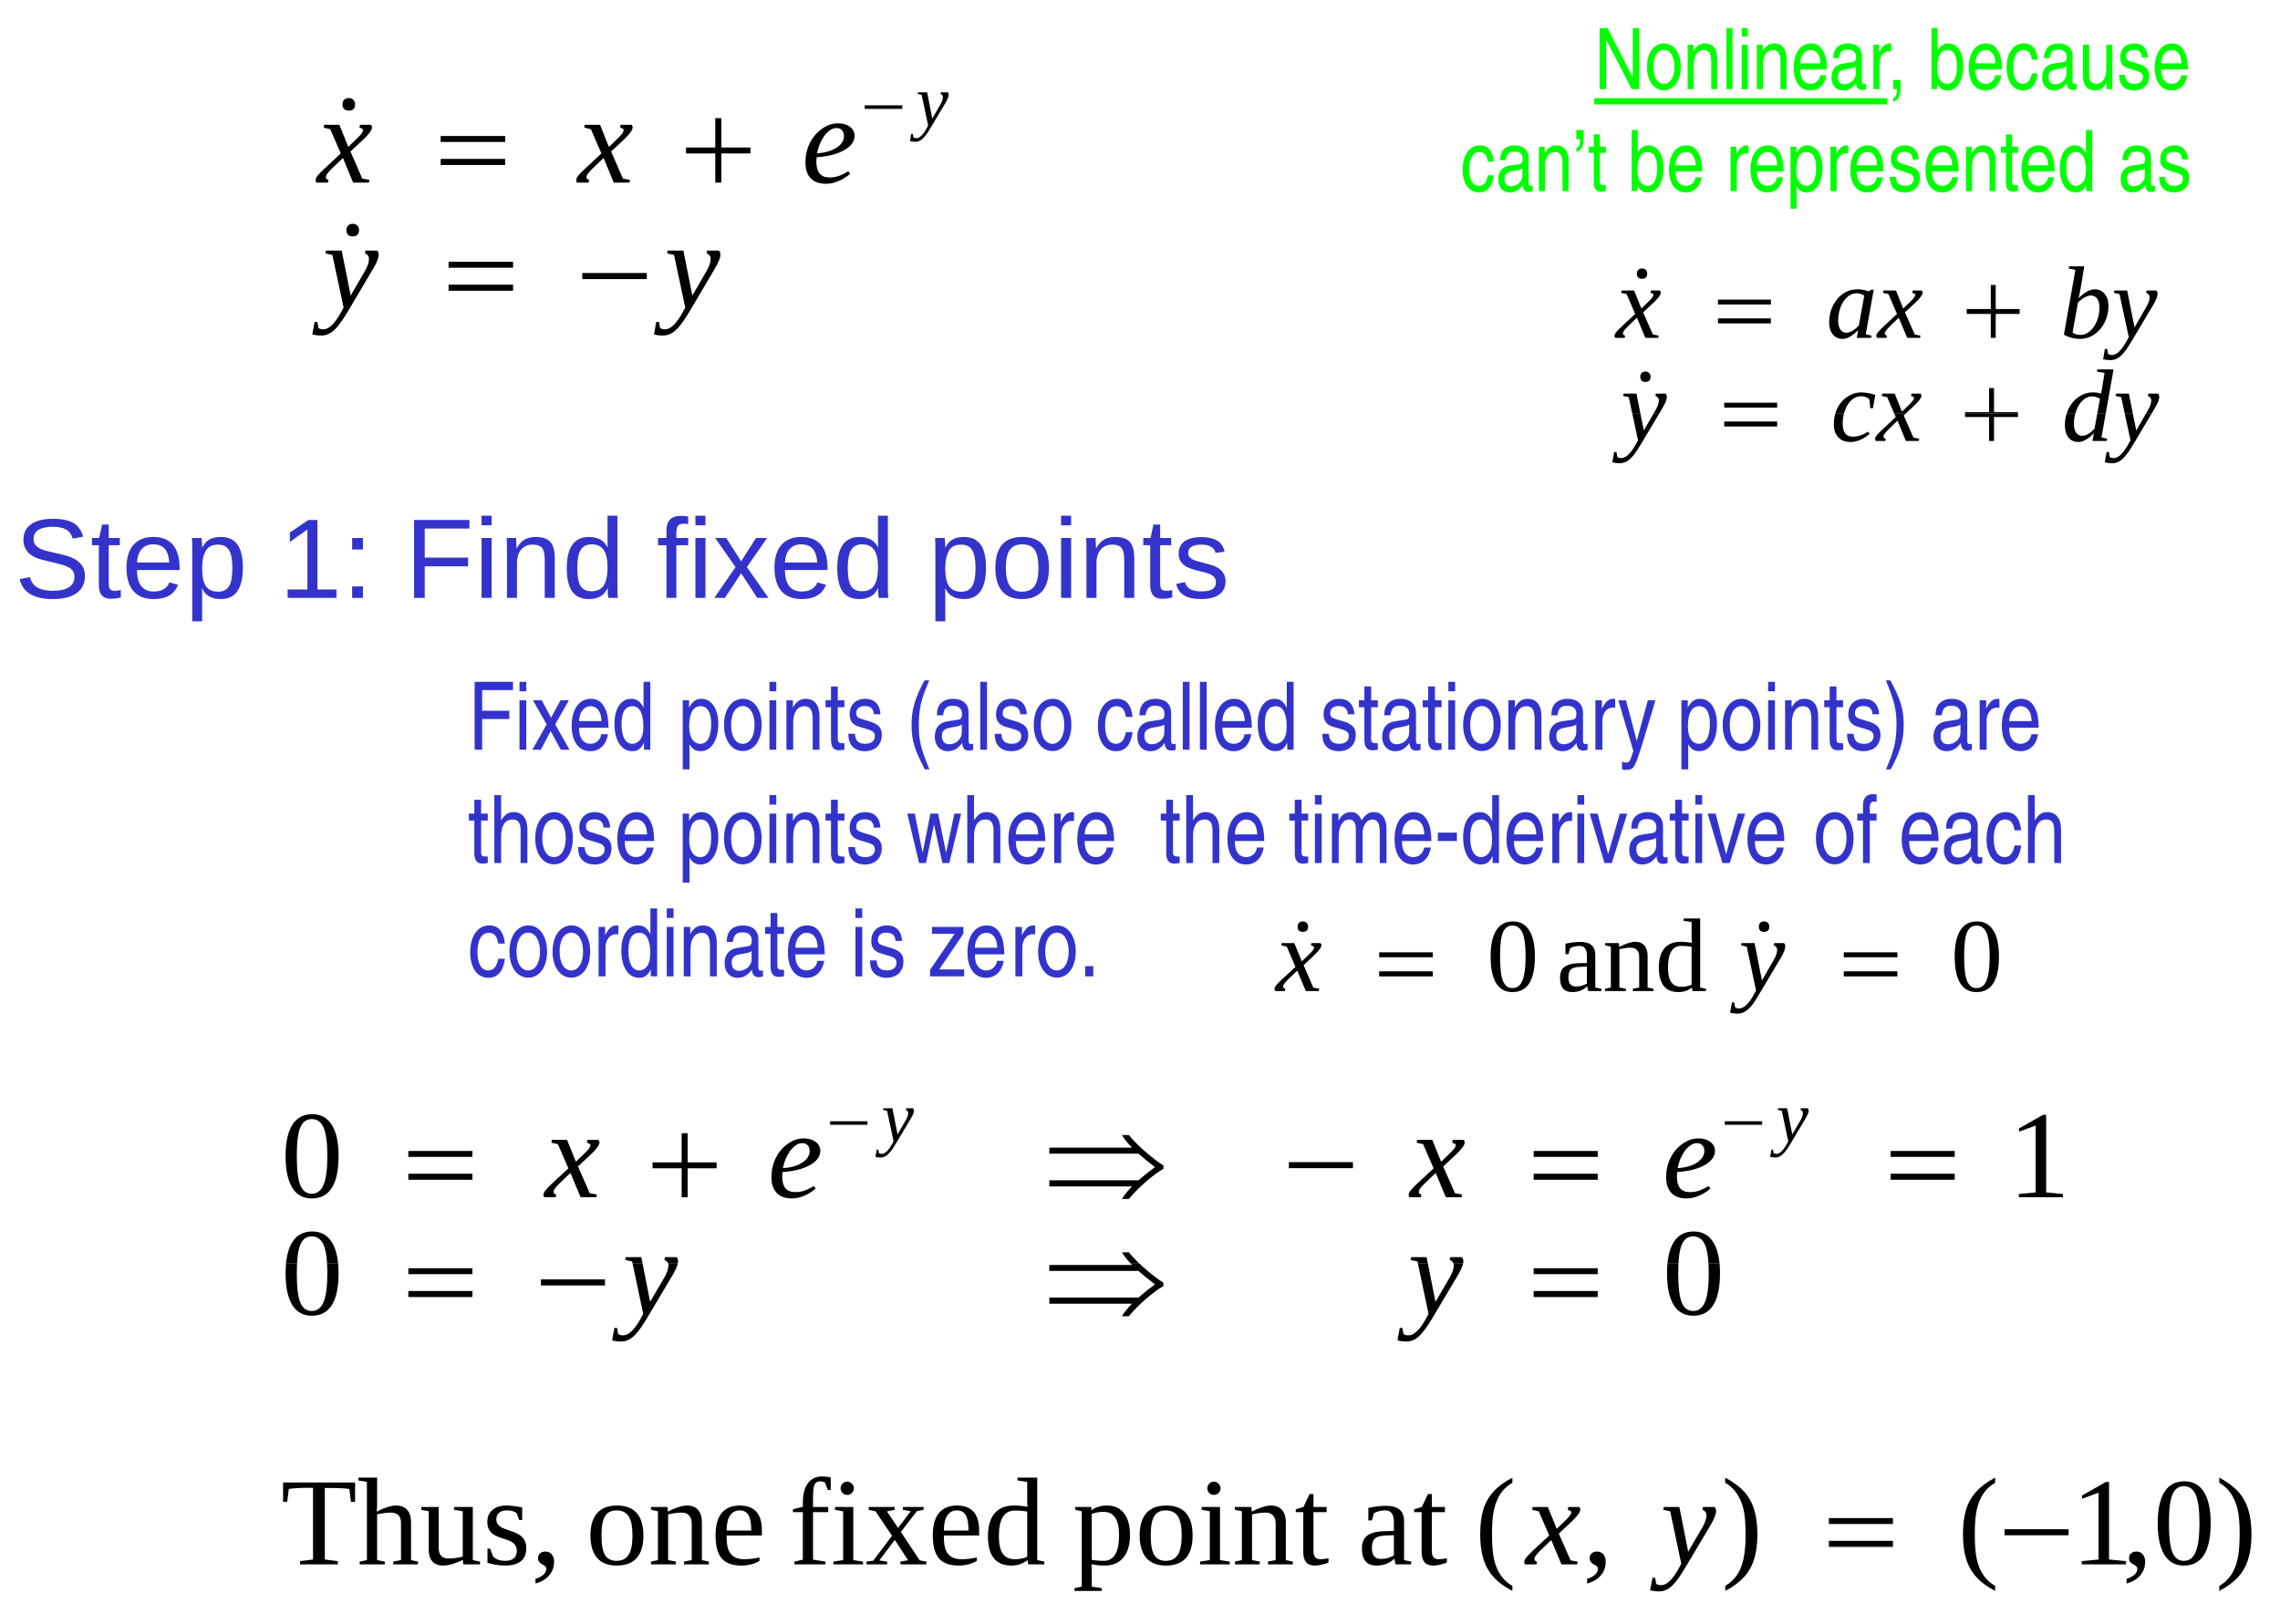
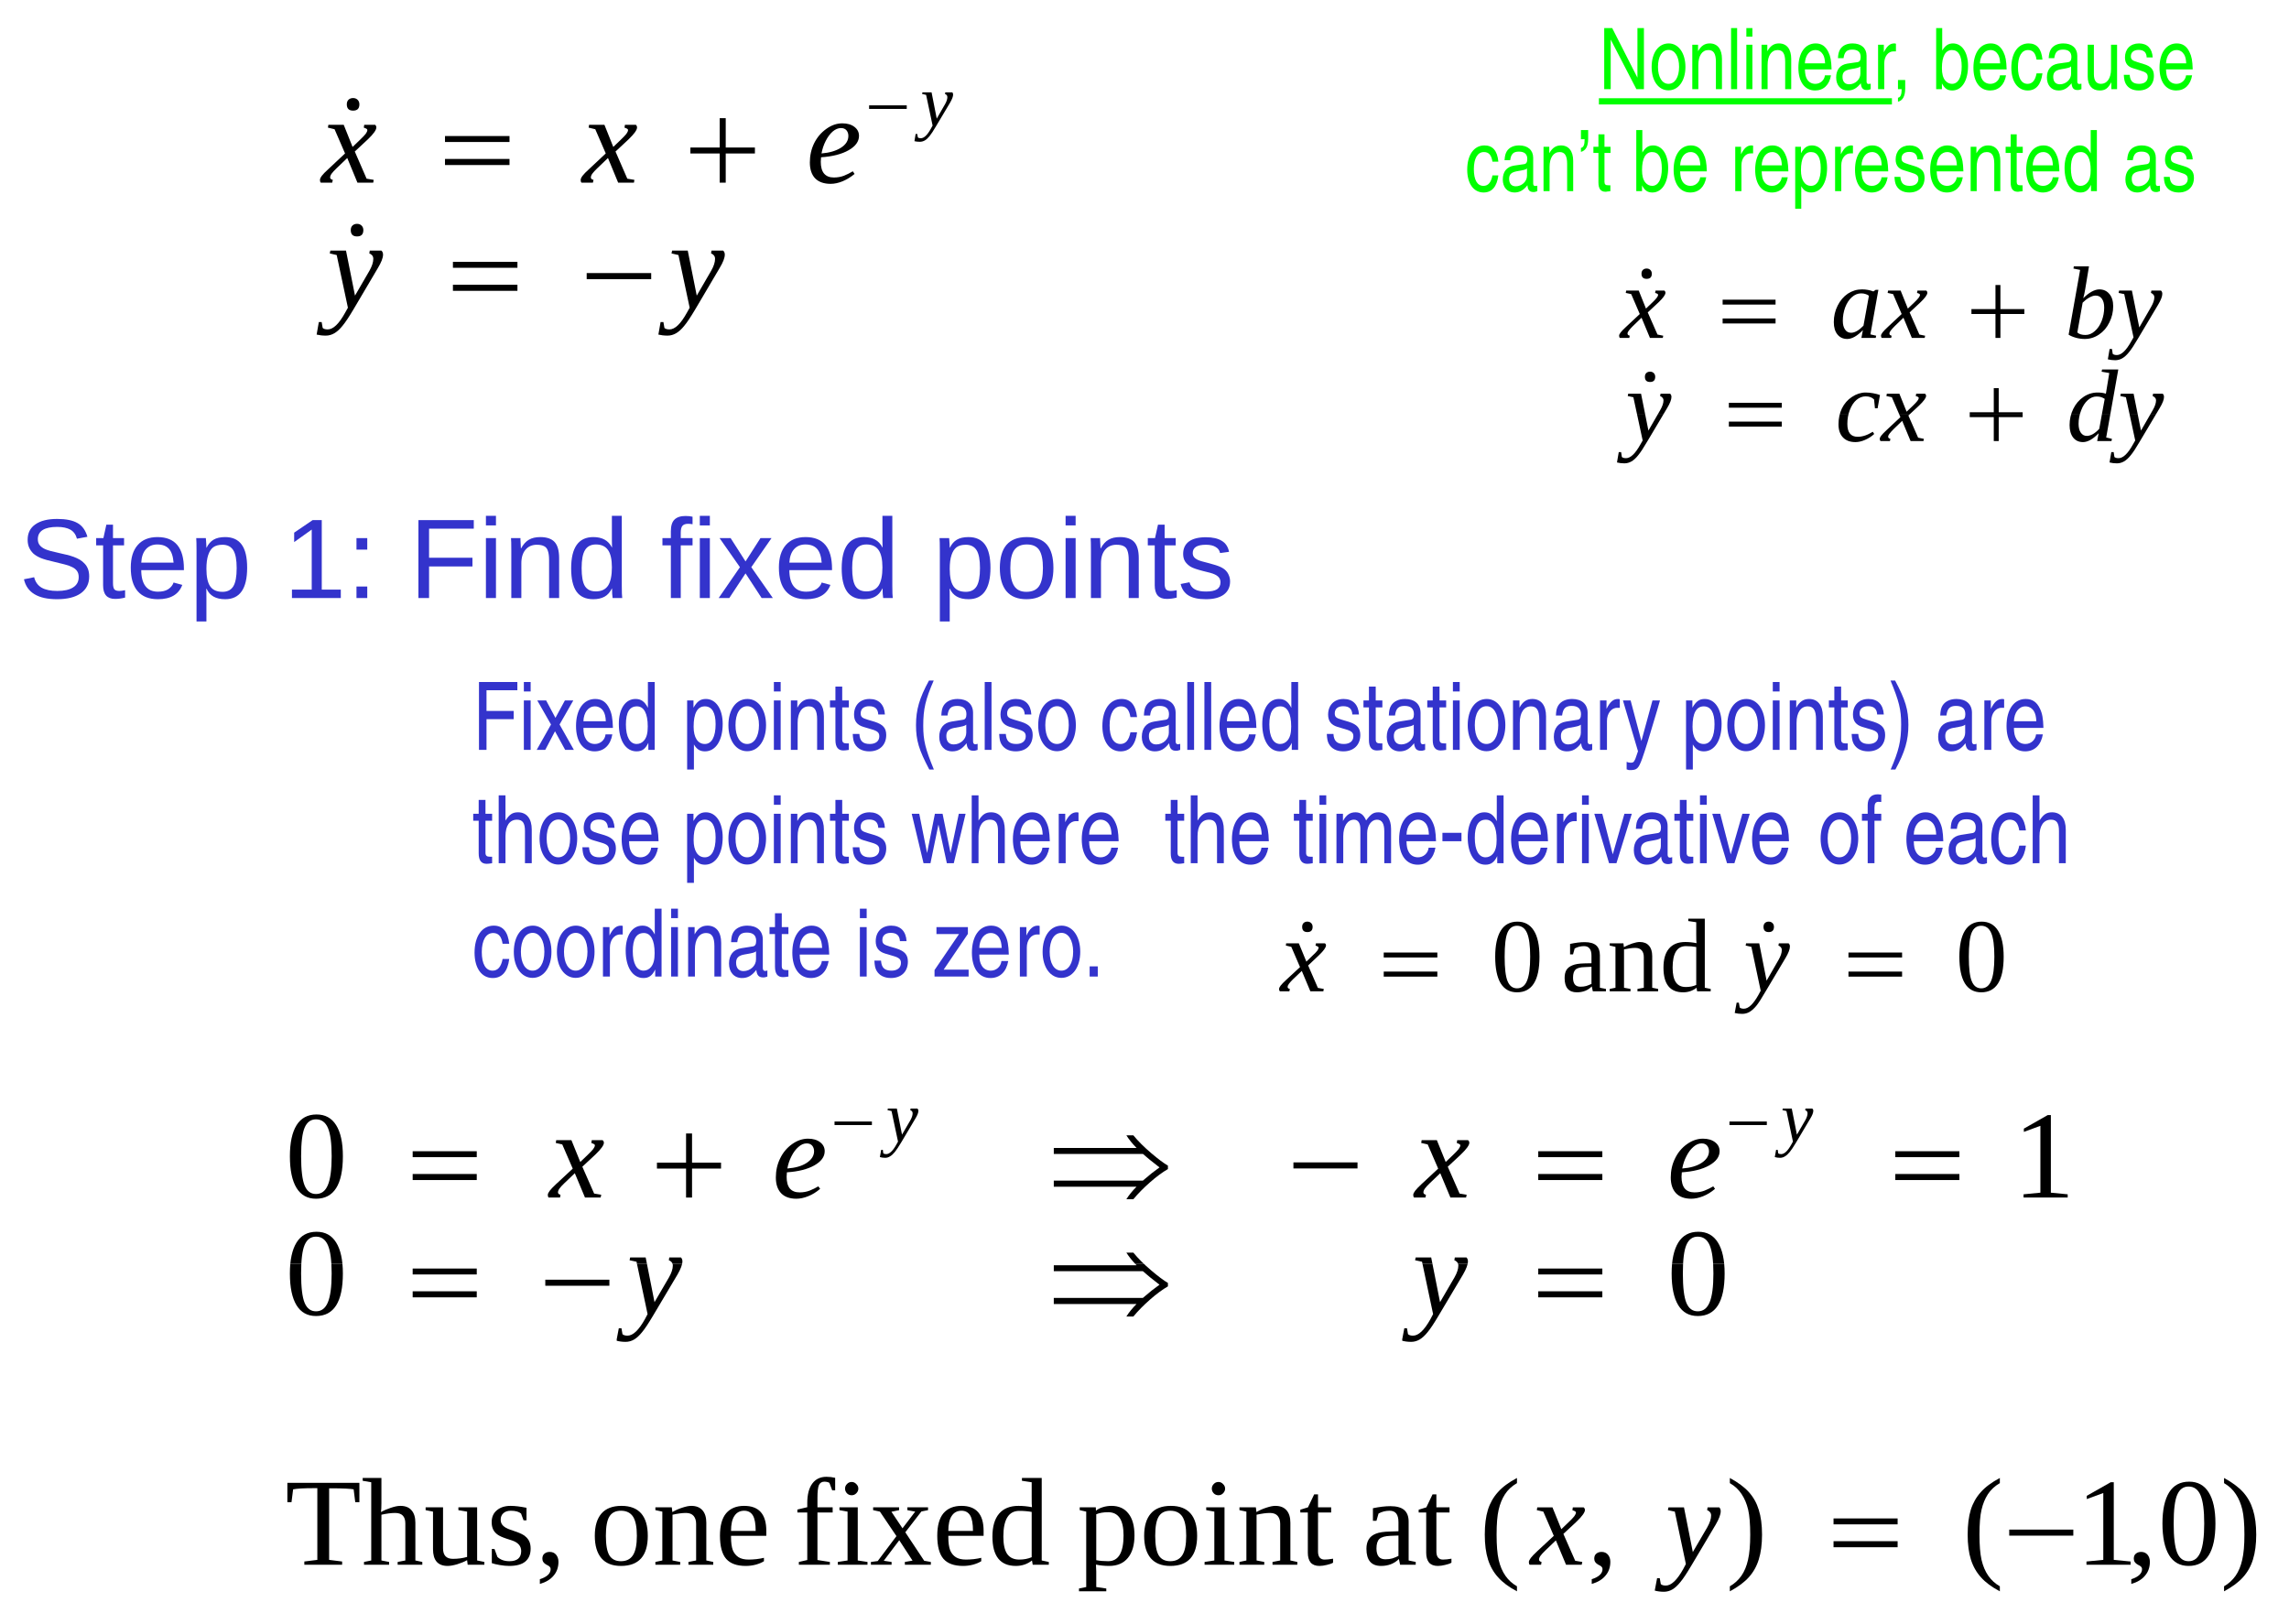
- <svg xmlns="http://www.w3.org/2000/svg" id="Layer_1" version="1.1" viewBox="0 0 241.43 171.941">
+ <svg xmlns="http://www.w3.org/2000/svg" id="Layer_1" width="241" height="171" version="1.1" viewBox="0 0 241.43 171.941">
  <defs>
    <style>
      .st0 {
        fill: none;
      }

      .st1, .st2 {
        font-size: 11.07px;
      }

      .st1, .st3, .st4, .st5, .st6, .st7 {
        font-family: TimesNewRomanPS-ItalicMT, 'Times New Roman';
        font-style: italic;
      }

      .st8, .st9 {
        fill: lime;
      }

      .st9 {
        font-size: 9px;
      }

      .st9, .st10 {
        font-family: ArialNarrow, 'Arial Narrow';
      }

      .st11 {
        clip-path: url(#clippath-17);
      }

      .st12 {
        clip-path: url(#clippath-19);
      }

      .st13 {
        clip-path: url(#clippath-11);
      }

      .st14 {
        clip-path: url(#clippath-16);
      }

      .st15 {
        clip-path: url(#clippath-18);
      }

      .st16 {
        clip-path: url(#clippath-10);
      }

      .st17 {
        clip-path: url(#clippath-15);
      }

      .st18 {
        clip-path: url(#clippath-13);
      }

      .st19 {
        clip-path: url(#clippath-14);
      }

      .st20 {
        clip-path: url(#clippath-12);
      }

      .st21 {
        clip-path: url(#clippath-20);
      }

      .st22 {
        clip-path: url(#clippath-21);
      }

      .st23 {
        clip-path: url(#clippath-22);
      }

      .st24 {
        clip-path: url(#clippath-23);
      }

      .st25 {
        clip-path: url(#clippath-24);
      }

      .st26 {
        letter-spacing: -0em;
      }

      .st27 {
        clip-path: url(#clippath-1);
      }

      .st28 {
        clip-path: url(#clippath-3);
      }

      .st29 {
        clip-path: url(#clippath-4);
      }

      .st30 {
        clip-path: url(#clippath-2);
      }

      .st31 {
        clip-path: url(#clippath-7);
      }

      .st32 {
        clip-path: url(#clippath-6);
      }

      .st33 {
        clip-path: url(#clippath-9);
      }

      .st34 {
        clip-path: url(#clippath-8);
      }

      .st35 {
        clip-path: url(#clippath-5);
      }

      .st36, .st2 {
        font-family: TimesNewRomanPSMT, 'Times New Roman';
      }

      .st36, .st4 {
        font-size: 13.232px;
      }

      .st3 {
        font-size: 10.928px;
      }

      .st37 {
        letter-spacing: .003em;
      }

      .st38 {
        letter-spacing: .003em;
      }

      .st10 {
        font-size: 10.02px;
      }

      .st10, .st39 {
        fill: #33c;
      }

      .st40 {
        letter-spacing: 0em;
      }

      .st39 {
        font-family: ArialMT, Arial;
        font-size: 12px;
      }

      .st5 {
        font-size: 7.718px;
      }

      .st6 {
        font-size: 13.32px;
      }

      .st7 {
        font-size: 7.77px;
      }

      .st41 {
        letter-spacing: -.006em;
      }

      .st42 {
        letter-spacing: -.007em;
      }

      .st43 {
        letter-spacing: -.007em;
      }

      .st44 {
        letter-spacing: -.001em;
      }

      .st45 {
        letter-spacing: -.001em;
      }

      .st46 {
        letter-spacing: -.001em;
      }

      .st47 {
        letter-spacing: -.001em;
      }

      .st48 {
        letter-spacing: -.001em;
      }

      .st49 {
        letter-spacing: -.001em;
      }

      .st50 {
        letter-spacing: -.002em;
      }

      .st51 {
        letter-spacing: -.002em;
      }

      .st52 {
        letter-spacing: .025em;
      }

      .st53 {
        letter-spacing: .018em;
      }

      .st54 {
        clip-path: url(#clippath);
      }

      .st55 {
        letter-spacing: .005em;
      }

      .st56 {
        letter-spacing: .005em;
      }

      .st57 {
        letter-spacing: .012em;
      }

      .st58 {
        letter-spacing: .007em;
      }
    </style>
    <clipPath id="clippath">
      <rect class="st0" x="218.321" y="36.921" width="10.32" height="6.9" />
    </clipPath>
    <clipPath id="clippath-1">
      <rect class="st0" x="193.841" y="36.921" width="9.72" height="6.9" />
    </clipPath>
    <clipPath id="clippath-2">
      <rect class="st0" x="170.741" y="36.921" width="5.76" height="6.9" />
    </clipPath>
    <clipPath id="clippath-3">
      <rect class="st0" x="207.881" y="35.721" width="6" height="8.1" />
    </clipPath>
    <clipPath id="clippath-4">
      <rect class="st0" x="182.381" y="35.721" width="6" height="8.1" />
    </clipPath>
    <clipPath id="clippath-5">
      <rect class="st0" x="208.061" y="25.821" width="6" height="12.36" />
    </clipPath>
    <clipPath id="clippath-6">
      <rect class="st0" x="181.721" y="25.821" width="6" height="12.36" />
    </clipPath>
    <clipPath id="clippath-7">
      <rect class="st0" x="218.321" y="43.821" width="10.32" height="5.28" />
    </clipPath>
    <clipPath id="clippath-8">
      <rect class="st0" x="193.841" y="43.821" width="9.72" height="5.28" />
    </clipPath>
    <clipPath id="clippath-9">
      <rect class="st0" x="170.741" y="43.821" width="5.76" height="5.28" />
    </clipPath>
    <clipPath id="clippath-10">
      <rect class="st0" x="207.881" y="43.821" width="6" height="5.28" />
    </clipPath>
    <clipPath id="clippath-11">
      <rect class="st0" x="182.381" y="43.821" width="6" height="5.28" />
    </clipPath>
    <clipPath id="clippath-12">
      <rect class="st0" x="195.041" y="94.821" width="6.12" height="12.6" />
    </clipPath>
    <clipPath id="clippath-13">
      <rect class="st0" x="145.841" y="94.821" width="6.12" height="12.6" />
    </clipPath>
    <clipPath id="clippath-14">
      <rect class="st0" x="176.021" y="127.341" width="6.66" height="6.48" />
    </clipPath>
    <clipPath id="clippath-15">
      <rect class="st0" x="29.741" y="127.341" width="6.66" height="6.48" />
    </clipPath>
    <clipPath id="clippath-16">
      <rect class="st0" x="110.621" y="125.901" width="13.08" height="7.92" />
    </clipPath>
    <clipPath id="clippath-17">
      <rect class="st0" x="148.001" y="127.401" width="6.96" height="6.42" />
    </clipPath>
    <clipPath id="clippath-18">
      <rect class="st0" x="64.841" y="127.401" width="6.96" height="6.42" />
    </clipPath>
    <clipPath id="clippath-19">
      <rect class="st0" x="176.021" y="133.821" width="6.66" height="8.4" />
    </clipPath>
    <clipPath id="clippath-20">
      <rect class="st0" x="29.741" y="133.821" width="6.66" height="8.4" />
    </clipPath>
    <clipPath id="clippath-21">
      <rect class="st0" x="162.161" y="133.821" width="7.26" height="8.34" />
    </clipPath>
    <clipPath id="clippath-22">
      <rect class="st0" x="110.621" y="133.821" width="13.08" height="8.34" />
    </clipPath>
    <clipPath id="clippath-23">
      <rect class="st0" x="148.001" y="133.821" width="6.96" height="8.28" />
    </clipPath>
    <clipPath id="clippath-24">
      <rect class="st0" x="64.841" y="133.821" width="6.96" height="8.28" />
    </clipPath>
  </defs>
  <g>
    <text class="st6" transform="translate(70.36101 32.66103)">
      <tspan x="0" y="0">y</tspan>
    </text>
    <text class="st6" transform="translate(34.18132 32.66103)">
      <tspan x="0" y="0">y</tspan>
    </text>
    <text class="st6" transform="translate(84.88103 19.34071)">
      <tspan x="0" y="0">e</tspan>
    </text>
    <text class="st6" transform="translate(61.18084 19.34071)">
      <tspan x="0" y="0">x</tspan>
    </text>
    <text class="st6" transform="translate(33.58074 19.34071)">
      <tspan x="0" y="0">x</tspan>
    </text>
    <text class="st7" transform="translate(97.00115 13.34071)">
      <tspan x="0" y="0">y</tspan>
    </text>
    <rect x="61.662" y="28.914" width="6.829" height=".644" />
    <path d="M47.501,27.724h6.829v.631h-6.829v-.631ZM47.501,30.15h6.829v.644h-6.829v-.644Z" />
    <polygon points="75.744 12.512 76.381 12.512 76.381 15.62 79.471 15.62 79.471 16.251 76.381 16.251 76.381 19.341 75.744 19.341 75.744 16.251 72.641 16.251 72.641 15.62 75.744 15.62 75.744 12.512" />
    <path d="M46.662,14.404h6.829v.631h-6.829v-.631ZM46.662,16.83h6.829v.644h-6.829v-.644Z" />
    <rect x="91.561" y="11.156" width="3.984" height=".376" />
    <path d="M38.018,24.368c0,.444-.222.666-.666.666-.444,0-.666-.222-.666-.666,0-.213.062-.377.186-.493.124-.115.284-.173.48-.173.195,0,.355.062.48.186.124.124.186.284.186.48Z" />
    <path d="M37.599,11.048c0,.444-.222.666-.666.666-.444,0-.666-.222-.666-.666,0-.213.062-.377.186-.493.124-.115.284-.173.48-.173.195,0,.355.062.48.186.124.124.186.284.186.48Z" />
    <text class="st9" transform="translate(168.821 9.440323)">
      <tspan class="st48" x="0" y="0">N</tspan>
      <tspan class="st50" x="5.317" y="0">onlinea</tspan>
      <tspan x="28.992" y="0">r</tspan>
    </text>
    <rect class="st8" x="168.821" y="10.401" width="31.02" height=".66" />
    <text class="st9" transform="translate(199.8415 9.440323)">
      <tspan class="st50" x="0" y="0">,</tspan>
      <tspan class="st53" x="2.034" y="0"> </tspan>
      <tspan class="st51" x="4.248" y="0">be</tspan>
      <tspan class="st38" x="12.422" y="0">c</tspan>
      <tspan class="st51" x="16.14" y="0">au</tspan>
      <tspan class="st37" x="24.312" y="0">s</tspan>
      <tspan x="28.031" y="0">e</tspan>
    </text>
    <text class="st9" transform="translate(154.6608 20.24111)">
      <tspan class="st37" x="0" y="0">c</tspan>
      <tspan class="st44" x="3.719" y="0">an’t</tspan>
      <tspan class="st55" x="15.583" y="0"> </tspan>
      <tspan class="st48" x="17.68" y="0">be</tspan>
      <tspan class="st57" x="25.871" y="0"> </tspan>
      <tspan class="st44" x="28.031" y="0">repre</tspan>
      <tspan class="st37" x="45.213" y="0">s</tspan>
      <tspan class="st44" x="48.932" y="0">ented</tspan>
      <tspan class="st52" x="67.356" y="0"> </tspan>
      <tspan class="st48" x="69.634" y="0">a</tspan>
      <tspan x="73.729" y="0">s</tspan>
    </text>
  </g>
  <g class="st54">
    <text class="st3" transform="translate(218.321 46.70106)">
      <tspan x="0" y="0">dy</tspan>
    </text>
  </g>
  <g class="st27">
    <text class="st3" transform="translate(193.8415 46.70106)">
      <tspan x="0" y="0">cx</tspan>
    </text>
  </g>
  <g class="st30">
    <text class="st3" transform="translate(171.6413 46.70106)">
      <tspan x="0" y="0">y</tspan>
    </text>
  </g>
  <g>
    <text class="st3" transform="translate(218.1413 35.78114)">
      <tspan x="0" y="0">by</tspan>
    </text>
    <text class="st3" transform="translate(193.361 35.78114)">
      <tspan x="0" y="0">ax</tspan>
    </text>
    <text class="st3" transform="translate(171.1003 35.78114)">
      <tspan x="0" y="0">x</tspan>
    </text>
  </g>
  <g class="st28">
    <polygon points="210.624 41.098 211.147 41.098 211.147 43.648 213.682 43.648 213.682 44.166 211.147 44.166 211.147 46.701 210.624 46.701 210.624 44.166 208.079 44.166 208.079 43.648 210.624 43.648 210.624 41.098" />
  </g>
  <g class="st29">
    <path d="M182.579,42.651h5.603v.518h-5.603v-.518ZM182.579,44.641h5.603v.528h-5.603v-.528Z" />
  </g>
  <g class="st35">
    <polygon points="210.804 30.178 211.327 30.178 211.327 32.728 213.861 32.728 213.861 33.246 211.327 33.246 211.327 35.781 210.804 35.781 210.804 33.246 208.259 33.246 208.259 32.728 210.804 32.728 210.804 30.178" />
  </g>
  <g class="st32">
    <path d="M181.919,31.731h5.603v.518h-5.603v-.518ZM181.919,33.721h5.603v.528h-5.603v-.528Z" />
  </g>
  <g>
    <path d="M174.782,39.899c0,.364-.182.546-.546.546-.364,0-.546-.182-.546-.546,0-.175.051-.31.153-.404.102-.095.233-.142.393-.142.16,0,.291.051.393.153.102.102.153.233.153.393Z" />
    <path d="M174.422,28.979c0,.364-.182.546-.546.546-.364,0-.546-.182-.546-.546,0-.175.051-.31.153-.404.102-.095.233-.142.393-.142.16,0,.291.051.393.153.102.102.153.233.153.393Z" />
  </g>
  <g class="st31">
    <text class="st3" transform="translate(218.321 46.70106)">
      <tspan x="0" y="0">dy</tspan>
    </text>
  </g>
  <g class="st34">
    <text class="st3" transform="translate(193.8415 46.70106)">
      <tspan x="0" y="0">cx</tspan>
    </text>
  </g>
  <g class="st33">
    <text class="st3" transform="translate(171.6413 46.70106)">
      <tspan x="0" y="0">y</tspan>
    </text>
  </g>
  <g class="st16">
    <polygon points="210.624 41.098 211.147 41.098 211.147 43.648 213.682 43.648 213.682 44.166 211.147 44.166 211.147 46.701 210.624 46.701 210.624 44.166 208.079 44.166 208.079 43.648 210.624 43.648 210.624 41.098" />
  </g>
  <g class="st13">
    <path d="M182.579,42.651h5.603v.518h-5.603v-.518ZM182.579,44.641h5.603v.528h-5.603v-.528Z" />
  </g>
  <g>
    <text class="st39" transform="translate(1.541187 63.32118)">
      <tspan x="0" y="0">St</tspan>
      <tspan class="st47" x="11.338" y="0">ep</tspan>
      <tspan x="24.662" y="0"> </tspan>
      <tspan class="st47" x="27.996" y="0">1</tspan>
      <tspan x="34.657" y="0">: F</tspan>
      <tspan class="st48" x="48.655" y="0">ind</tspan>
      <tspan x="64.633" y="0" xml:space="preserve"> f</tspan>
      <tspan class="st47" x="71.301" y="0">i</tspan>
      <tspan x="73.955" y="0">x</tspan>
      <tspan class="st47" x="79.955" y="0">ed</tspan>
      <tspan class="st58" x="93.279" y="0"> </tspan>
      <tspan class="st47" x="96.697" y="0">poin</tspan>
      <tspan x="119.336" y="0">ts</tspan>
    </text>
    <text class="st10" transform="translate(49.54119 79.40028)">
      <tspan class="st46" x="0" y="0">Fixed</tspan>
      <tspan class="st41" x="20.043" y="0"> </tspan>
      <tspan class="st46" x="22.269" y="0">points</tspan>
      <tspan x="44.137" y="0"> </tspan>
      <tspan class="st49" x="46.421" y="0">(also</tspan>
      <tspan class="st40" x="64.18" y="0"> </tspan>
      <tspan class="st46" x="66.465" y="0">called</tspan>
      <tspan class="st56" x="87.874" y="0"> </tspan>
      <tspan class="st49" x="90.208" y="0">stationary</tspan>
      <tspan x="125.736" y="0"> </tspan>
      <tspan class="st49" x="128.021" y="0">points)</tspan>
      <tspan x="152.614" y="0"> </tspan>
      <tspan class="st49" x="154.899" y="0">are</tspan>
      <tspan x="166.743" y="0"> </tspan>
    </text>
    <text class="st10" transform="translate(49.54119 91.40028)">
      <tspan class="st49" x="0" y="0">those</tspan>
      <tspan class="st43" x="20.053" y="0"> </tspan>
      <tspan class="st46" x="22.268" y="0">points</tspan>
      <tspan class="st40" x="44.136" y="0" xml:space="preserve"> w</tspan>
      <tspan class="st46" x="52.351" y="0">he</tspan>
      <tspan x="61.47" y="0">r</tspan>
      <tspan class="st49" x="64.205" y="0">e</tspan>
      <tspan class="st42" x="68.765" y="0"> </tspan>
      <tspan class="st40" x="70.979" y="0"> </tspan>
      <tspan class="st46" x="73.265" y="0">the</tspan>
      <tspan class="st42" x="84.659" y="0"> </tspan>
      <tspan class="st45" x="86.874" y="0">time</tspan>
      <tspan x="102.357" y="0">-</tspan>
      <tspan class="st49" x="105.092" y="0">de</tspan>
      <tspan x="114.211" y="0">r</tspan>
      <tspan class="st45" x="116.947" y="0">ivative</tspan>
      <tspan x="140.169" y="0"> </tspan>
      <tspan class="st49" x="142.455" y="0">of</tspan>
      <tspan class="st42" x="149.289" y="0"> </tspan>
      <tspan class="st49" x="151.503" y="0">each</tspan>
      <tspan class="st26" x="169.283" y="0"> </tspan>
    </text>
    <text class="st10" transform="translate(49.54119 103.4003)">
      <tspan class="st46" x="0" y="0">coo</tspan>
      <tspan x="13.219" y="0">r</tspan>
      <tspan class="st46" x="15.954" y="0">dinate</tspan>
      <tspan class="st43" x="38.282" y="0"> </tspan>
      <tspan class="st49" x="40.497" y="0">is</tspan>
      <tspan x="46.412" y="0"> </tspan>
      <tspan class="st46" x="48.696" y="0">ze</tspan>
      <tspan class="st40" x="57.355" y="0">r</tspan>
      <tspan class="st46" x="60.091" y="0">o</tspan>
      <tspan x="64.65" y="0">.</tspan>
    </text>
    <text class="st2" transform="translate(206.5612 104.9608)">
      <tspan x="0" y="0">0</tspan>
    </text>
    <text class="st2" transform="translate(180.5212 104.9608)">
      <tspan x="0" y="0"> </tspan>
    </text>
    <text class="st2" transform="translate(164.8005 104.9608)">
      <tspan x="0" y="0">and</tspan>
    </text>
    <text class="st2" transform="translate(162.401 104.9608)">
      <tspan x="0" y="0"> </tspan>
    </text>
    <text class="st2" transform="translate(157.4206 104.9608)">
      <tspan x="0" y="0">0</tspan>
    </text>
  </g>
  <g class="st20">
    <path d="M195.241,100.858h5.676v.524h-5.676v-.524ZM195.241,102.874h5.676v.535h-5.676v-.535Z" />
  </g>
  <g class="st18">
    <path d="M146.041,100.858h5.676v.524h-5.676v-.524ZM146.041,102.874h5.676v.535h-5.676v-.535Z" />
  </g>
  <g>
    <text class="st1" transform="translate(184.1208 104.9608)">
      <tspan x="0" y="0">y</tspan>
    </text>
    <text class="st1" transform="translate(135.1012 104.9608)">
      <tspan x="0" y="0">x</tspan>
    </text>
    <path d="M187.352,98.138c0,.369-.185.553-.553.553-.369,0-.553-.184-.553-.553,0-.177.052-.314.155-.41.103-.096.236-.144.398-.144.162,0,.295.052.399.155.103.103.155.236.155.399Z" />
    <path d="M138.512,98.138c0,.369-.185.553-.553.553-.369,0-.553-.184-.553-.553,0-.177.052-.314.155-.41.103-.096.236-.144.398-.144.162,0,.295.052.399.155.103.103.155.236.155.399Z" />
  </g>
  <g class="st19">
    <text class="st36" transform="translate(176.0212 139.2206)">
      <tspan x="0" y="0">0</tspan>
    </text>
  </g>
  <g class="st17">
    <text class="st36" transform="translate(29.74089 139.2206)">
      <tspan x="0" y="0">0</tspan>
    </text>
  </g>
  <g>
    <text class="st36" transform="translate(212.6208 126.8007)">
      <tspan x="0" y="0">1</tspan>
    </text>
    <text class="st36" transform="translate(29.74187 126.8007)">
      <tspan x="0" y="0">0</tspan>
    </text>
  </g>
  <g class="st14">
    <path d="M118.794,139.402c.271-.439.631-.883,1.079-1.331h-8.761v-.646h9.433l.937-.782c.129-.108.403-.312.821-.614-.775-.594-1.361-1.07-1.757-1.428h-9.433v-.633h8.761c-.444-.452-.803-.898-1.079-1.337h.737c.508.616,1.136,1.242,1.883,1.877.747.635,1.341,1.08,1.78,1.334v.362c-.581.336-1.212.802-1.893,1.399-.681.597-1.271,1.196-1.77,1.799h-.737Z" />
  </g>
  <g>
    <path d="M200.2,121.897h6.784v.627h-6.784v-.627ZM200.2,124.307h6.784v.64h-6.784v-.64Z" />
    <path d="M162.4,121.897h6.784v.627h-6.784v-.627ZM162.4,124.307h6.784v.64h-6.784v-.64Z" />
    <rect x="136.481" y="123.079" width="6.784" height=".64" />
    <path d="M118.794,126.982c.271-.439.631-.883,1.079-1.331h-8.761v-.646h9.433l.937-.782c.129-.108.403-.312.821-.614-.775-.594-1.361-1.07-1.757-1.428h-9.433v-.633h8.761c-.444-.452-.803-.898-1.079-1.337h.737c.508.616,1.136,1.242,1.883,1.877.747.635,1.341,1.08,1.78,1.334v.362c-.581.336-1.212.802-1.893,1.399-.681.597-1.271,1.196-1.77,1.799h-.737Z" />
    <polygon points="72.182 120.017 72.815 120.017 72.815 123.105 75.884 123.105 75.884 123.732 72.815 123.732 72.815 126.801 72.182 126.801 72.182 123.732 69.1 123.732 69.1 123.105 72.182 123.105 72.182 120.017" />
    <path d="M43.24,121.897h6.784v.627h-6.784v-.627ZM43.24,124.307h6.784v.64h-6.784v-.64Z" />
    <rect x="182.641" y="118.75" width="3.957" height=".373" />
    <rect x="87.9" y="118.75" width="3.957" height=".373" />
  </g>
  <g class="st11">
    <text class="st4" transform="translate(149.0807 139.2206)">
      <tspan x="0" y="0">y</tspan>
    </text>
  </g>
  <g class="st15">
    <text class="st4" transform="translate(65.92107 139.2206)">
      <tspan x="0" y="0">y</tspan>
    </text>
  </g>
  <g>
    <text class="st4" transform="translate(176.0212 126.8007)">
      <tspan x="0" y="0">e</tspan>
    </text>
    <text class="st4" transform="translate(149.321 126.8007)">
      <tspan x="0" y="0">x</tspan>
    </text>
    <text class="st4" transform="translate(81.28142 126.8007)">
      <tspan x="0" y="0">e</tspan>
    </text>
    <text class="st4" transform="translate(57.70134 126.8007)">
      <tspan x="0" y="0">x</tspan>
    </text>
    <text class="st5" transform="translate(188.0807 120.9208)">
      <tspan x="0" y="0">y</tspan>
    </text>
    <text class="st5" transform="translate(93.3405 120.9208)">
      <tspan x="0" y="0">y</tspan>
    </text>
  </g>
  <g>
    <text class="st36" transform="translate(234.5807 165.6806)">
      <tspan x="0" y="0">)</tspan>
    </text>
    <text class="st36" transform="translate(227.9811 165.6806)">
      <tspan x="0" y="0">0</tspan>
    </text>
    <text class="st36" transform="translate(224.6813 165.6806)">
      <tspan x="0" y="0">,</tspan>
    </text>
    <text class="st36" transform="translate(219.2809 165.6806)">
      <tspan x="0" y="0">1</tspan>
    </text>
    <text class="st36" transform="translate(207.2819 165.6806)">
      <tspan x="0" y="0">(</tspan>
    </text>
    <text class="st36" transform="translate(182.2624 165.6806)">
      <tspan x="0" y="0">)</tspan>
    </text>
    <text class="st36" transform="translate(167.5622 165.6806)">
      <tspan x="0" y="0">,</tspan>
    </text>
    <text class="st36" transform="translate(156.1618 165.6806)">
      <tspan x="0" y="0">(</tspan>
    </text>
    <text class="st36" transform="translate(143.7409 165.6806)">
      <tspan x="0" y="0">at </tspan>
    </text>
    <text class="st36" transform="translate(113.5607 165.6806)">
      <tspan x="0" y="0">point </tspan>
    </text>
    <text class="st36" transform="translate(110.4411 165.6806)">
      <tspan x="0" y="0"> </tspan>
    </text>
    <text class="st36" transform="translate(83.56072 165.6806)">
      <tspan x="0" y="0">fixed</tspan>
    </text>
    <text class="st36" transform="translate(80.62078 165.6806)">
      <tspan x="0" y="0"> </tspan>
    </text>
    <text class="st36" transform="translate(62.02117 165.6806)">
      <tspan x="0" y="0">one</tspan>
    </text>
    <text class="st36" transform="translate(59.1408 165.6806)">
      <tspan x="0" y="0"> </tspan>
    </text>
    <text class="st36" transform="translate(29.73992 165.6806)">
      <tspan x="0" y="0">Thus,</tspan>
    </text>
  </g>
  <g class="st12">
    <text class="st36" transform="translate(176.0212 139.2206)">
      <tspan x="0" y="0">0</tspan>
    </text>
  </g>
  <g class="st21">
    <text class="st36" transform="translate(29.74089 139.2206)">
      <tspan x="0" y="0">0</tspan>
    </text>
  </g>
  <g>
    <rect x="212.26" y="161.959" width="6.784" height=".64" />
    <path d="M193.66,160.777h6.784v.627h-6.784v-.627ZM193.66,163.187h6.784v.64h-6.784v-.64Z" />
  </g>
  <g class="st22">
    <path d="M162.4,134.317h6.784v.627h-6.784v-.627ZM162.4,136.727h6.784v.64h-6.784v-.64Z" />
  </g>
  <g class="st23">
    <path d="M118.794,139.402c.271-.439.631-.883,1.079-1.331h-8.761v-.646h9.433l.937-.782c.129-.108.403-.312.821-.614-.775-.594-1.361-1.07-1.757-1.428h-9.433v-.633h8.761c-.444-.452-.803-.898-1.079-1.337h.737c.508.616,1.136,1.242,1.883,1.877.747.635,1.341,1.08,1.78,1.334v.362c-.581.336-1.212.802-1.893,1.399-.681.597-1.271,1.196-1.77,1.799h-.737Z" />
  </g>
  <g>
    <rect x="57.28" y="135.499" width="6.784" height=".64" />
    <path d="M43.24,134.317h6.784v.627h-6.784v-.627ZM43.24,136.727h6.784v.64h-6.784v-.64Z" />
    <text class="st4" transform="translate(175.8415 165.6815)">
      <tspan x="0" y="0">y</tspan>
    </text>
    <text class="st4" transform="translate(161.5612 165.6815)">
      <tspan x="0" y="0">x</tspan>
    </text>
  </g>
  <g class="st24">
    <text class="st4" transform="translate(149.0807 139.2206)">
      <tspan x="0" y="0">y</tspan>
    </text>
  </g>
  <g class="st25">
    <text class="st4" transform="translate(65.92107 139.2206)">
      <tspan x="0" y="0">y</tspan>
    </text>
  </g>
</svg>
